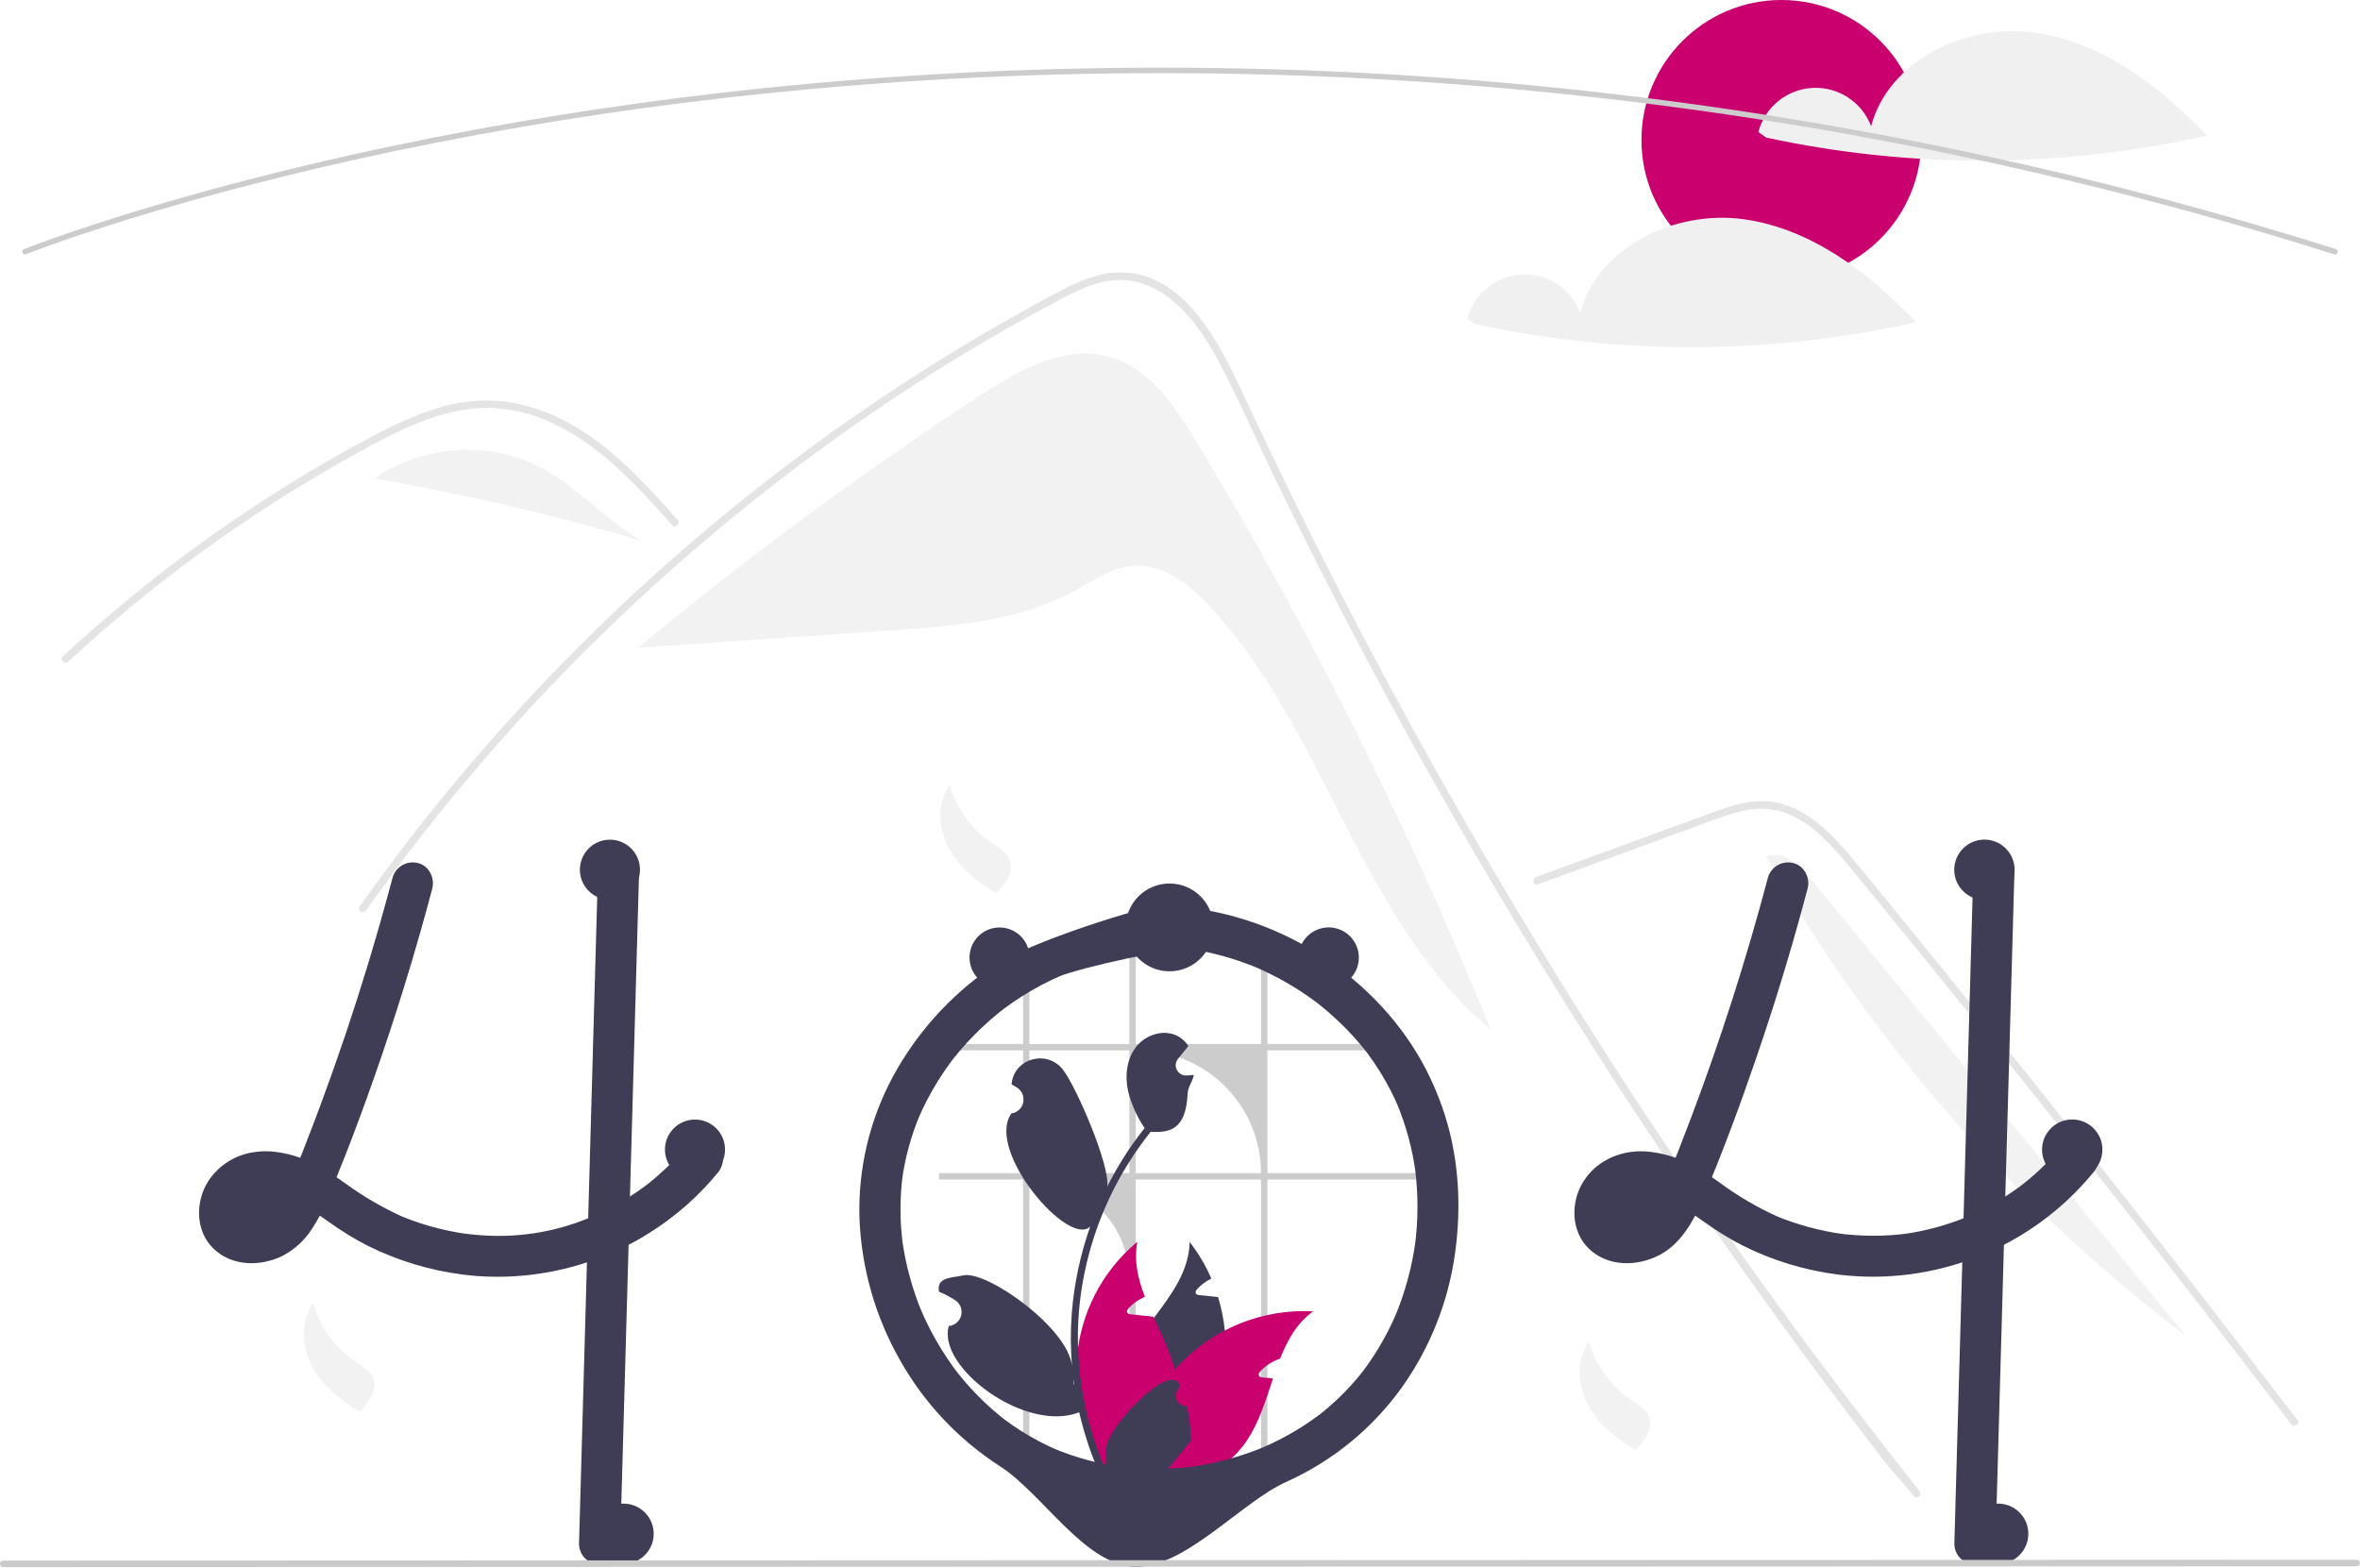
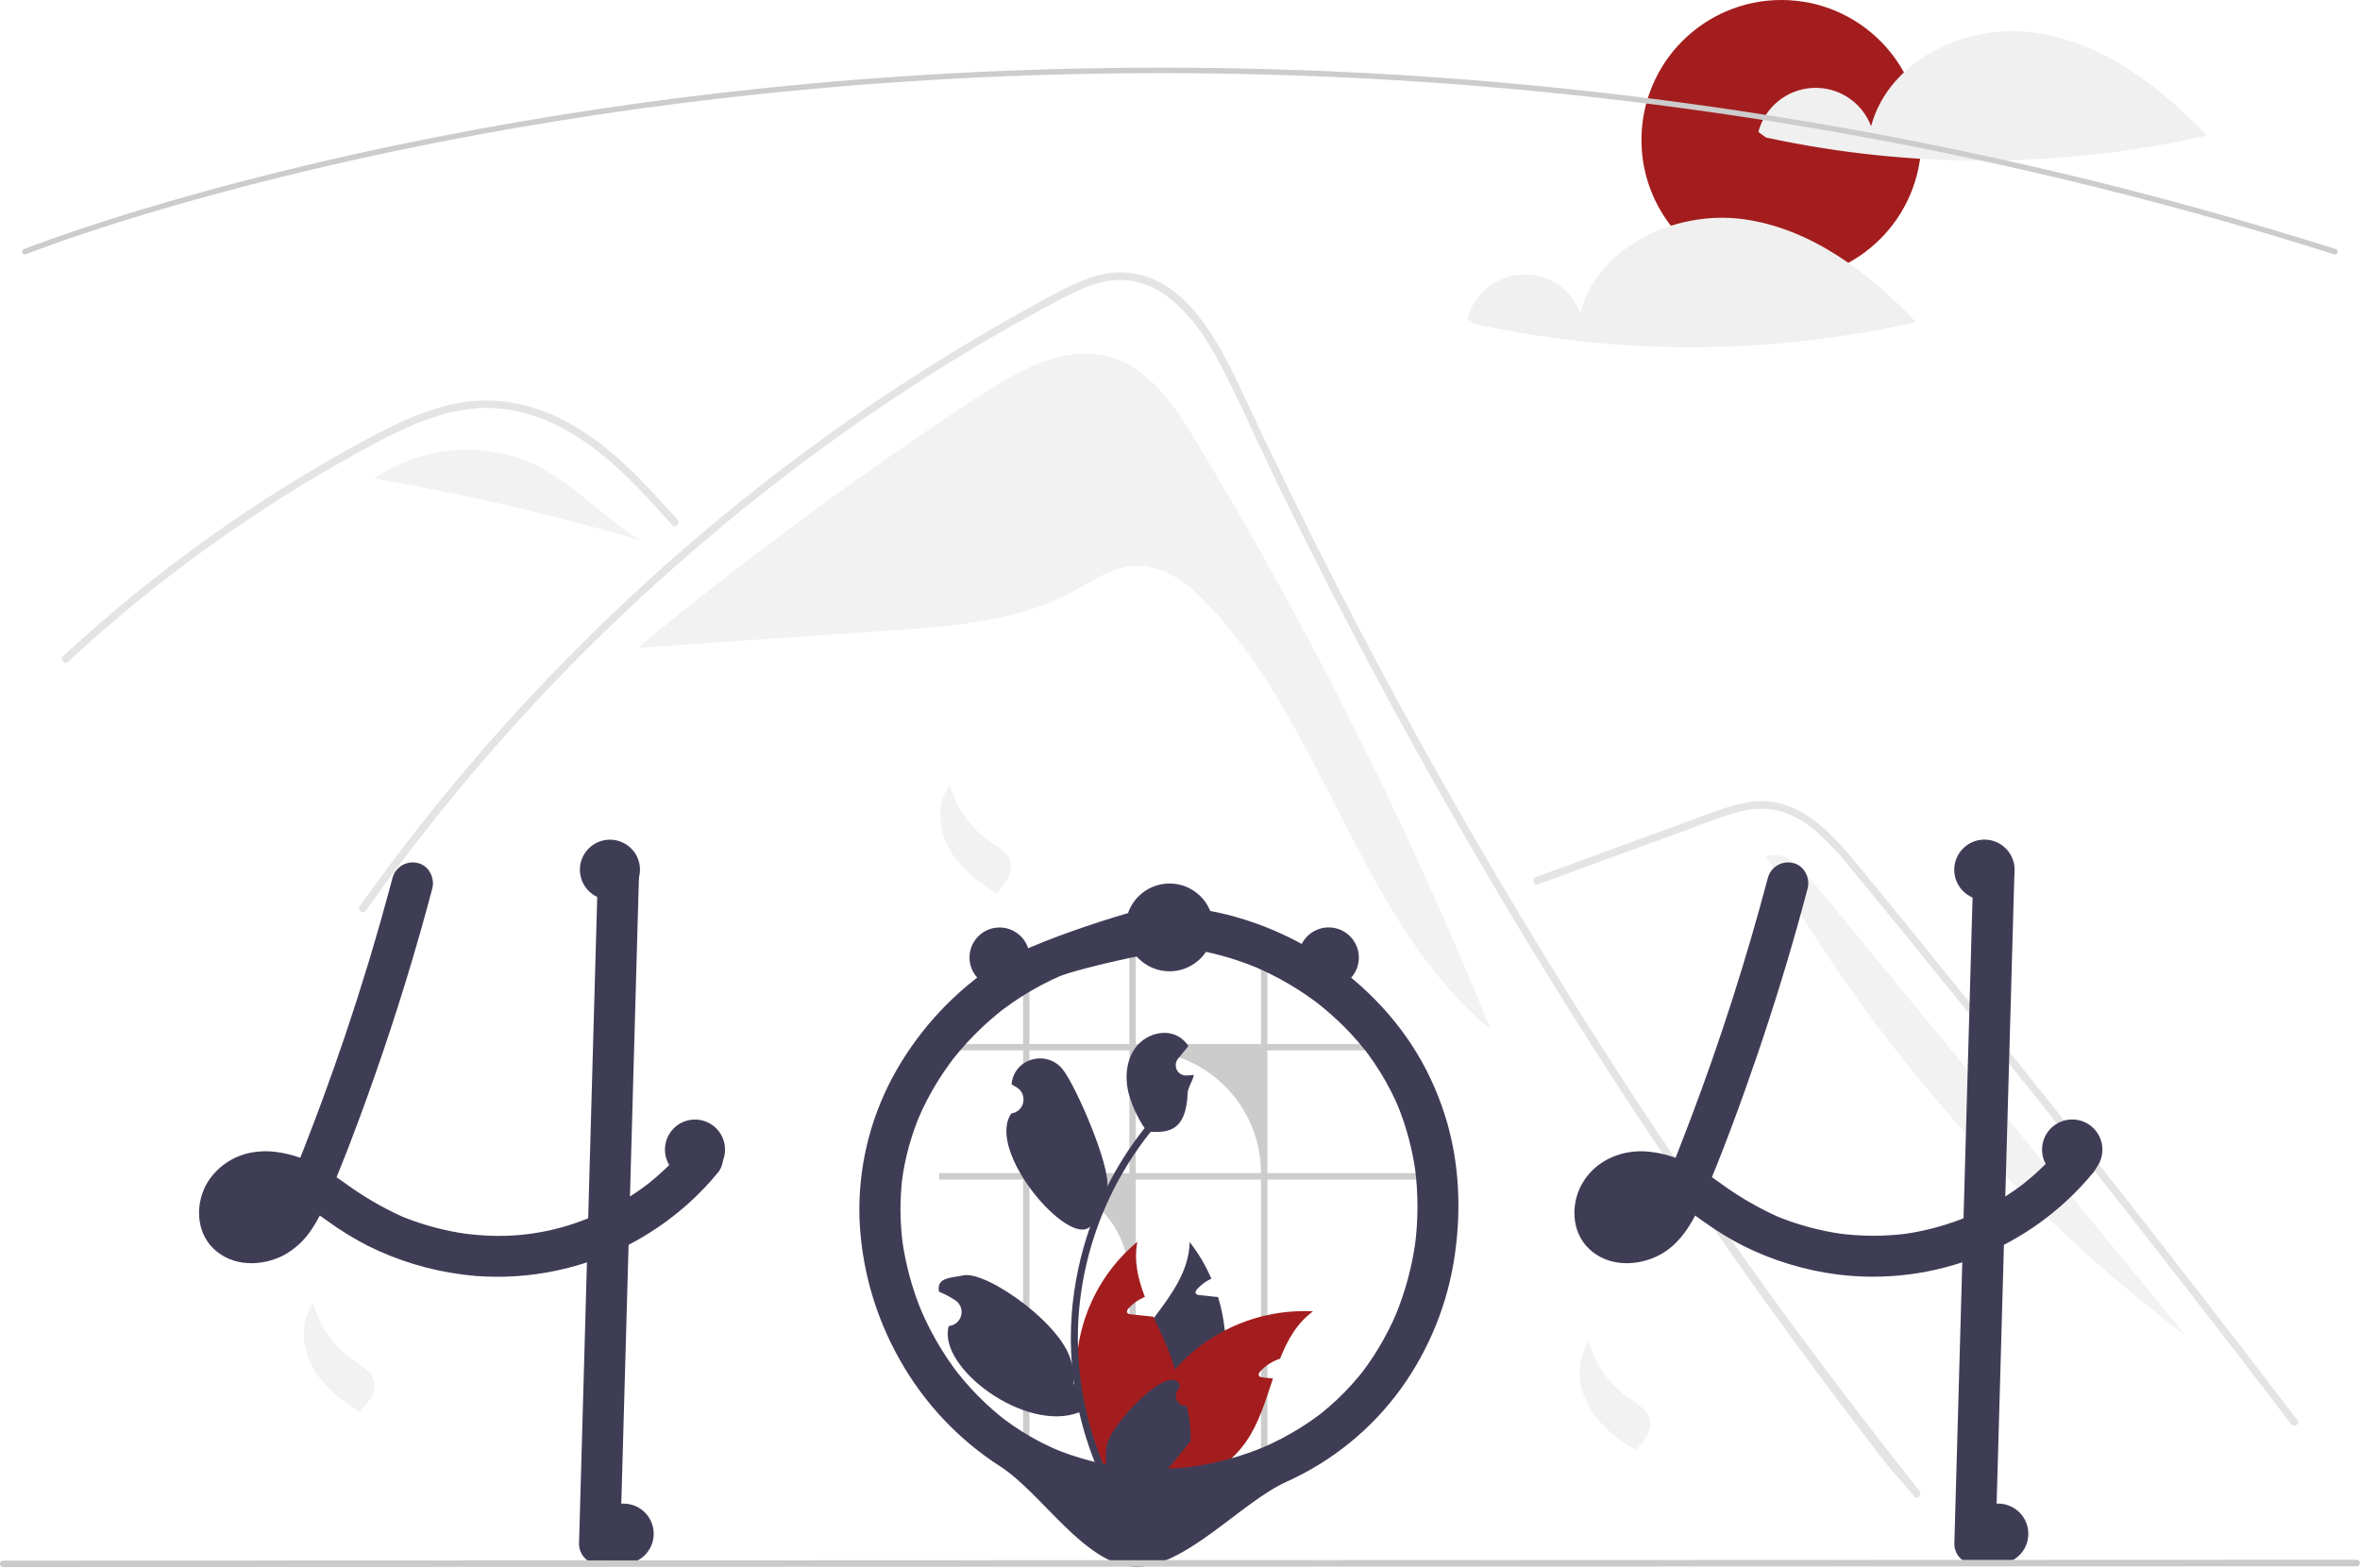
<svg xmlns="http://www.w3.org/2000/svg" data-name="Layer 1" width="860.131" height="571.148" viewBox="0 0 860.131 571.148">
  <path d="M605.67,324.953c-7.669-12.684-16.757-26.228-30.99-30.37-16.482-4.796-33.413,4.732-47.775,14.135a1392.157,1392.157,0,0,0-123.893,91.283l.043.492q46.226-3.188,92.451-6.376c22.265-1.535,45.296-3.283,64.972-13.816,7.467-3.997,14.745-9.336,23.206-9.708,10.512-.462,19.677,6.879,26.88,14.549,42.607,45.371,54.937,114.754,102.738,154.616A1516.995,1516.995,0,0,0,605.67,324.953Z" transform="translate(-169.9343 -164.426)" fill="#f2f2f2" />
  <path d="M867.571,709.781c-4.712-5.95-6.637-7.343-11.285-13.348q-56.764-73.416-106.708-151.792-33.924-53.23-64.483-108.504-14.549-26.278-28.3-52.969-10.67-20.695-20.865-41.638c-1.944-3.988-3.832-7.994-5.711-12.009-4.428-9.442-8.773-18.93-13.439-28.244-5.317-10.616-11.789-21.745-21.553-28.877a29.405,29.405,0,0,0-15.319-5.895c-7.948-.513-15.282,2.769-22.176,6.353-50.439,26.301-97.659,59.276-140.37,96.798A730.778,730.778,0,0,0,303.322,496.247c-1.008,1.439-3.392.064-2.374-1.384q6.009-8.498,12.257-16.813A734.817,734.817,0,0,1,500.805,303.064q18.248-11.826,37.183-22.542c6.362-3.603,12.752-7.16,19.251-10.497,6.371-3.273,13.137-6.215,20.416-6.325,24.77-.385,37.595,27.667,46.405,46.542q4.153,8.911,8.406,17.766,16.075,33.621,33.387,66.628,10.685,20.379,21.837,40.52,34.707,62.718,73.779,122.897c34.506,53.143,68.737,100.089,108.046,149.785C870.596,709.213,868.662,711.175,867.571,709.781Z" transform="translate(-169.9343 -164.426)" fill="#e4e4e4" />
  <path d="M414.916,355.804c-1.439-1.604-2.869-3.209-4.318-4.813-11.422-12.633-23.679-25.118-39.364-32.361a57.11,57.11,0,0,0-23.927-5.546c-8.562.028-16.932,2.273-24.843,5.418-3.74,1.494-7.398,3.19-11.001,4.996-4.116,2.072-8.159,4.281-12.183,6.509q-11.331,6.27-22.368,13.091-21.961,13.572-42.546,29.216-10.671,8.113-20.902,16.758-9.516,8.031-18.646,16.492c-1.302,1.201-3.245-.743-1.944-1.943,1.604-1.494,3.227-2.979,4.85-4.446q6.875-6.215,13.971-12.193,12.939-10.918,26.549-20.993,21.163-15.676,43.783-29.225,11.304-6.765,22.918-12.963c2.338-1.247,4.703-2.466,7.096-3.621a113.116,113.116,0,0,1,16.868-6.866,60.006,60.006,0,0,1,25.476-2.503,66.327,66.327,0,0,1,23.505,8.131c15.401,8.608,27.346,21.919,38.97,34.909C418.033,355.171,416.099,357.124,414.916,355.804Z" transform="translate(-169.9343 -164.426)" fill="#e4e4e4" />
  <path d="M730.477,486.711l36.905-13.498,18.323-6.702c5.968-2.183,11.921-4.667,18.09-6.23a28.539,28.539,0,0,1,16.374.209,37.738,37.738,0,0,1,12.771,7.917,103.64,103.64,0,0,1,10.475,11.186c3.989,4.794,7.92,9.639,11.868,14.467q24.441,29.891,48.563,60.041,24.121,30.15,47.92,60.556,23.857,30.48,47.385,61.216,2.882,3.765,5.76,7.534c1.06,1.388,3.449.02,2.375-1.388Q983.582,650.974,959.549,620.184q-24.092-30.864-48.516-61.466-24.424-30.601-49.179-60.937-6.167-7.558-12.354-15.099c-3.48-4.241-6.92-8.527-10.736-12.474-7.005-7.245-15.758-13.648-26.234-13.822-6.16-.102-12.121,1.852-17.844,3.923-6.17,2.232-12.325,4.506-18.486,6.759l-37.163,13.592-9.291,3.398c-1.649.603-.937,3.262.731,2.652Z" transform="translate(-169.9343 -164.426)" fill="#e4e4e4" />
  <path d="M366.377,334.526c-18.754-9.639-42.771-7.751-60.005,4.291a855.847,855.847,0,0,1,97.371,22.726C390.46,353.759,380.07,341.563,366.377,334.526Z" transform="translate(-169.9343 -164.426)" fill="#f2f2f2" />
  <path d="M306.188,338.784l-3.61,2.935c1.221-1.027,2.491-1.99,3.795-2.901C306.311,338.807,306.249,338.795,306.188,338.784Z" transform="translate(-169.9343 -164.426)" fill="#f2f2f2" />
  <path d="M831.549,486.846c-3.633-4.422-7.56-9.052-12.994-10.848l-5.073.2A575.436,575.436,0,0,0,966.749,651.418Q899.149,569.132,831.549,486.846Z" transform="translate(-169.9343 -164.426)" fill="#f2f2f2" />
  <path d="M516.084,450.367A37.481,37.481,0,0,0,531.015,471.325c2.82,1.92,6.157,3.762,7.122,7.035a8.379,8.379,0,0,1-.874,6.15,24.884,24.884,0,0,1-3.861,5.041l-.137.512c-6.998-4.147-13.656-9.393-17.522-16.551s-4.406-16.539.341-23.145" transform="translate(-169.9343 -164.426)" fill="#f2f2f2" />
  <path d="M749.084,653.367A37.481,37.481,0,0,0,764.015,674.325c2.82,1.92,6.157,3.762,7.122,7.035a8.379,8.379,0,0,1-.874,6.15,24.884,24.884,0,0,1-3.861,5.041l-.137.512c-6.998-4.147-13.656-9.393-17.522-16.551s-4.406-16.539.341-23.145" transform="translate(-169.9343 -164.426)" fill="#f2f2f2" />
  <path d="M284.084,639.367A37.481,37.481,0,0,0,299.015,660.325c2.82,1.92,6.157,3.762,7.122,7.035a8.379,8.379,0,0,1-.874,6.15,24.884,24.884,0,0,1-3.861,5.041l-.137.512c-6.998-4.147-13.656-9.393-17.522-16.551s-4.406-16.539.341-23.145" transform="translate(-169.9343 -164.426)" fill="#f2f2f2" />
-   <circle cx="649.249" cy="51" r="51" fill="#c9006e" />
+   <circle cx="649.249" cy="51" r="51" fill="#a31d1e" />
  <path d="M911.219,176.296c-24.717-3.341-52.935,10.019-59.341,34.124a21.597,21.597,0,0,0-41.094,2.109l2.83,2.027a372.275,372.275,0,0,0,160.659-.726C957.079,195.76,935.935,179.637,911.219,176.296Z" transform="translate(-169.9343 -164.426)" fill="#f0f0f0" />
  <path d="M805.219,244.296c-24.717-3.341-52.935,10.019-59.341,34.124a21.597,21.597,0,0,0-41.094,2.109l2.83,2.027a372.275,372.275,0,0,0,160.659-.726C851.079,263.76,829.935,247.637,805.219,244.296Z" transform="translate(-169.9343 -164.426)" fill="#f0f0f0" />
  <path d="M1020.946,257.154a.982.982,0,0,1-.302-.047C756.237,173.489,523.199,184.424,374.264,208.321c-20.269,3.251-40.591,7.006-60.404,11.161-5.058,1.06-10.306,2.195-15.597,3.378-6.319,1.407-12.554,2.856-18.532,4.306q-3.873.917-7.595,1.849c-3.758.928-7.572,1.895-11.66,2.957-4.568,1.178-9.209,2.413-13.797,3.672a.442.442,0,0,1-.051.015l0.0.001c-5.183,1.415-10.338,2.871-15.323,4.325-2.698.779-5.304,1.548-7.799,2.307-.279.077-.526.151-.776.228l-.536.163c-.311.095-.617.188-.924.275l-.02.006 0.0.001-.812.252c-.968.293-1.912.579-2.841.864-24.545,7.566-38.038,12.949-38.171,13.002a1,1,0,1,1-.744-1.856c.134-.053,13.693-5.463,38.328-13.058.932-.286,1.879-.572,2.85-.866l.754-.234c.026-.01.052-.018.078-.025.305-.087.61-.18.919-.273l.537-.163c.268-.081.531-.161.801-.235,2.479-.754,5.093-1.524,7.798-2.307,4.987-1.455,10.147-2.911,15.334-4.328.016-.006.033-.01.049-.015v-.001c4.604-1.263,9.263-2.503,13.845-3.685,4.094-1.063,7.915-2.032,11.68-2.962q3.738-.93,7.609-1.853c5.985-1.451,12.233-2.902,18.563-4.312,5.299-1.184,10.556-2.322,15.622-3.383,19.843-4.162,40.198-7.923,60.497-11.179C523.096,182.415,756.467,171.463,1021.246,255.201a1.0 1,0,0,1-.301,1.953Z" transform="translate(-169.9343 -164.426)" fill="#ccc" />
  <path d="M432.923,584.266a6.729,6.729,0,0,0-1.7-2.67,6.43,6.43,0,0,0-.92-.71c-2.61-1.74-6.51-2.13-8.99,0a5.81,5.81,0,0,0-.69.71q-1.11,1.365-2.28,2.67c-1.28,1.46-2.59,2.87-3.96,4.24-.39.38-.78.77-1.18,1.15-.23.23-.46.45-.69.67-.88.84-1.78,1.65-2.69,2.45-.48.43-.96.85-1.45,1.26-.73.61-1.46,1.22-2.2,1.81-.07.05-.14.1-.21.16-.02.01-.03.03-.05.04-.01,0-.02,0-.03.02a.179.179,0,0,0-.07.05c-.22.15-.37.25-.48.34.04-.02.08-.05.12-.07-.18.14-.37.28-.55.42-1.75,1.29-3.54,2.53-5.37,3.69a99.21,99.21,0,0,1-14.22,7.55c-.33.13-.67.27-1.01.4a85.97,85.97,0,0,1-40.85,6.02q-2.13-.165-4.26-.45c-1.64-.24-3.27-.53-4.89-.86a97.932,97.932,0,0,1-18.02-5.44,118.652,118.652,0,0,1-20.66-12.12c-1-.71-2.01-1.42-3.02-2.11,1.15-2.82,2.28-5.64,3.38-8.48.55-1.37,1.08-2.74,1.6-4.12,4.09-10.63,7.93-21.36,11.61-32.13q5.58-16.365,10.53-32.92.51-1.68.99-3.36,2.595-8.745,4.98-17.53c.15-.57.31-1.13.45-1.7q.69-2.52,1.35-5.04c1-3.79-1.26-8.32-5.24-9.23a7.634,7.634,0,0,0-9.22,5.24c-.43,1.62-.86,3.23-1.3,4.85q-3.165,11.745-6.66,23.41-.51,1.68-1.02,3.36-7.71,25.41-16.93,50.31-1.11,3.015-2.25,6.01c-.37.98-.74,1.96-1.12,2.94-.73,1.93-1.48,3.86-2.23,5.79-.43,1.13-.87,2.26-1.31,3.38-.29.71-.57,1.42-.85,2.12a41.809,41.809,0,0,0-8.81-2.12l-.48-.06a27.397,27.397,0,0,0-7.01.06,23.914,23.914,0,0,0-17.24,10.66c-4.77,7.51-4.71,18.25,1.98,24.63,6.89,6.57,17.32,6.52,25.43,2.41a28.351,28.351,0,0,0,10.52-9.86,50.569,50.569,0,0,0,2.74-4.65c.21.14.42.28.63.43.8.56,1.6,1.13,2.39,1.69a111.738,111.738,0,0,0,14.51,8.91,108.359,108.359,0,0,0,34.62,10.47c.27.03.53.07.8.1,1.33.17,2.67.3,4.01.41a103.782,103.782,0,0,0,55.58-11.36q2.175-1.125,4.31-2.36,3.315-1.92,6.48-4.08c1.15-.78,2.27-1.57,3.38-2.4a101.042,101.042,0,0,0,13.51-11.95q2.355-2.475,4.51-5.11a8.061,8.061,0,0,0,2.2-5.3A7.564,7.564,0,0,0,432.923,584.266Zm-165.59,23.82c.21-.15.42-.31.62-.47C267.893,607.766,267.603,607.936,267.333,608.086Zm3.21-3.23c-.23.26-.44.52-.67.78a23.366,23.366,0,0,1-2.25,2.2c-.11.1-.23.2-.35.29a.01.01,0,0,0-.01.01,3.804,3.804,0,0,0-.42.22q-.645.39-1.32.72a17.005,17.005,0,0,1-2.71.75,16.799,16.799,0,0,1-2.13.02h-.02a14.823,14.823,0,0,1-1.45-.4c-.24-.12-.47-.26-.7-.4-.09-.08-.17-.16-.22-.21a2.44,2.44,0,0,1-.27-.29.01.01,0,0,0-.01-.01c-.11-.2-.23-.4-.34-.6a.031.031,0,0,1-.01-.02c-.08-.25-.15-.51-.21-.77a12.511,12.511,0,0,1,.01-1.37,13.467,13.467,0,0,1,.54-1.88,11.068,11.068,0,0,1,.69-1.26c.02-.04.12-.2.23-.38.01-.01.01-.01.01-.02.15-.17.3-.35.46-.51.27-.3.56-.56.85-.83a18.022,18.022,0,0,1,1.75-1.01,19.481,19.481,0,0,1,2.93-.79,24.989,24.989,0,0,1,4.41.04,30.301,30.301,0,0,1,4.1,1.01,36.945,36.945,0,0,1-2.77,4.54C270.623,604.746,270.583,604.806,270.543,604.856Zm-11.12-3.29a2.18,2.18,0,0,1-.31.39A1.409,1.409,0,0,1,259.423,601.566Z" transform="translate(-169.9343 -164.426)" fill="#3f3d56" />
  <path d="M402.863,482.136q-.135,4.71-.27,9.42-.285,10.455-.59,20.92-.315,11.775-.66,23.54-.165,6.075-.34,12.15-.465,16.365-.92,32.72c-.03,1.13-.07,2.25-.1,3.38q-.225,8.115-.45,16.23-.255,8.805-.5,17.61-.18,6.6-.37,13.21-1.35,47.895-2.7,95.79a7.648,7.648,0,0,1-7.5,7.5,7.561,7.561,0,0,1-7.5-7.5q.75-26.94,1.52-53.88.675-24.36,1.37-48.72.225-8.025.45-16.06.345-12.09.68-24.18c.03-1.13.07-2.25.1-3.38.02-.99.05-1.97.08-2.96q.66-23.475,1.32-46.96.27-9.24.52-18.49.3-10.545.6-21.08c.09-3.09.17-6.17.26-9.26a7.648,7.648,0,0,1,7.5-7.5A7.561,7.561,0,0,1,402.863,482.136Z" transform="translate(-169.9343 -164.426)" fill="#3f3d56" />
  <path d="M814.291,484.217a893.238,893.238,0,0,1-28.161,87.941c-3.007,7.946-6.083,15.877-9.371,23.712l.756-1.792a54.583,54.583,0,0,1-5.59,10.612q-.229.321-.467.636,1.166-1.49.443-.589c-.254.301-.505.602-.768.895a23.664,23.664,0,0,1-2.249,2.203q-.301.258-.612.504l.938-.729c-.109.257-.873.597-1.111.743a18.254,18.254,0,0,1-2.405,1.219l1.792-.756a19.086,19.086,0,0,1-4.231,1.161l1.994-.268a17.021,17.021,0,0,1-4.298.046l1.994.268a14.002,14.002,0,0,1-3.405-.917l1.792.756a12.012,12.012,0,0,1-1.679-.896c-.271-.177-1.105-.809-.015.025,1.133.866.146.074-.088-.156-.194-.192-.37-.4-.56-.595-.882-.905.996,1.557.397.499a18.182,18.182,0,0,1-.878-1.637l.756,1.792a11.925,11.925,0,0,1-.728-2.651l.268,1.994a13.651,13.651,0,0,1-.003-3.405l-.268,1.994a15.964,15.964,0,0,1,.995-3.68l-.756,1.792a16.729,16.729,0,0,1,1.178-2.298,6.729,6.729,0,0,1,.729-1.071c.049.016-1.269,1.513-.569.757.183-.198.354-.406.539-.602.296-.314.614-.601.926-.898,1.045-.994-1.462.966-.257.179a19.049,19.049,0,0,1,2.749-1.499l-1.792.756a20.311,20.311,0,0,1,4.995-1.34l-1.994.268a25.628,25.628,0,0,1,6.461.076l-1.994-.268a33.211,33.211,0,0,1,7.892,2.22l-1.792-.756c5.39,2.314,10.163,5.749,14.928,9.118a111.95,111.95,0,0,0,14.506,8.906,108.388,108.388,0,0,0,34.622,10.474,103.933,103.933,0,0,0,92.586-36.752,8.078,8.078,0,0,0,2.197-5.303,7.632,7.632,0,0,0-2.197-5.303c-2.752-2.526-7.949-3.239-10.607,0a95.636,95.636,0,0,1-8.107,8.727q-2.017,1.914-4.142,3.71-1.214,1.026-2.461,2.011c-.393.311-1.619,1.138.263-.197-.431.306-.845.64-1.271.955a99.269,99.269,0,0,1-20.332,11.565l1.792-.756a96.836,96.836,0,0,1-24.171,6.622l1.994-.268a97.643,97.643,0,0,1-25.754-.038l1.994.268a99.8,99.8,0,0,1-24.857-6.77l1.792.756a116.025,116.025,0,0,1-21.736-12.591,86.877,86.877,0,0,0-11.113-6.994,42.824,42.824,0,0,0-14.438-4.389c-9.439-1.111-19.057,2.566-24.246,10.72-4.776,7.505-4.714,18.244,1.974,24.625,6.888,6.572,17.318,6.517,25.436,2.406,7.817-3.959,12.513-12.185,15.815-19.942,7.431-17.455,14.01-35.314,20.14-53.263q9.097-26.637,16.499-53.813.917-3.366,1.807-6.739c1.001-3.789-1.261-8.32-5.238-9.226a7.633,7.633,0,0,0-9.226,5.238Z" transform="translate(-169.9343 -164.426)" fill="#3f3d56" />
  <path d="M889.124,482.136l-2.7,95.793-2.685,95.294-1.518,53.884a7.565,7.565,0,0,0,7.5,7.5,7.649,7.649,0,0,0,7.5-7.5l2.7-95.793,2.685-95.294,1.518-53.884a7.565,7.565,0,0,0-7.5-7.5,7.649,7.649,0,0,0-7.5,7.5Z" transform="translate(-169.9343 -164.426)" fill="#3f3d56" />
  <path d="M629.526,700.361h2.329V594.319h54.329v-2.323H631.855V547.252H673.81q-.923-1.173-1.899-2.317H631.855V515.382c-.77-.328-1.547-.645-2.329-.944V544.935h-45.652V507.07c-.782.036-1.553.09-2.329.155v37.71h-36.42V516.684c-.782.346-1.553.711-2.317,1.093V544.935h-30.616v2.317h30.616v44.744h-30.616v2.323h30.616V700.361h2.317V594.319a36.413,36.413,0,0,1,36.42,36.42v69.622h2.329V594.319h45.652Zm-84.401-108.365V547.252h36.42v44.744Zm38.749,0V547.252h.914a44.741,44.741,0,0,1,44.738,44.744Z" transform="translate(-169.9343 -164.426)" opacity="0.2" />
  <path d="M615.303,668.566a63.059,63.059,0,0,1-20.05,33.7c-.74.64-1.48,1.26-2.25,1.87q-2.805.255-5.57.52c-1.53.14-3.04.29-4.54.43l-.27.03-.19-1.64-.76-6.64a37.623,37.623,0,0,1-3.3-32.44c2.64-7.12,7.42-13.41,12.12-19.65,6.49-8.62,12.8-17.14,13.03-27.65a60.544,60.544,0,0,1,7.9,13.33,16.432,16.432,0,0,0-5.12,3.77c-.41.45-.82,1.08-.54,1.62.24.46.84.57,1.36.63,1.25.13,2.51.26,3.76.39,1,.11,2,.21,3,.32a63.99,63.99,0,0,1,2.45,12.18A61.189,61.189,0,0,1,615.303,668.566Z" transform="translate(-169.9343 -164.426)" fill="#3f3d56" />
-   <path d="M648.503,642.356c-5.9,4.29-9.35,10.46-12.03,17.26a16.628,16.628,0,0,0-7.17,4.58c-.41.45-.82,1.08-.54,1.62.24.46.84.57,1.36.63,1.25.13,2.51.26,3.76.39-2.68,8.04-5.14,16.36-9.88,23.15a36.989,36.989,0,0,1-12.03,10.91,38.492,38.492,0,0,1-4.02,1.99q-7.62.585-14.95,1.25-2.805.255-5.57.52c-1.53.14-3.04.29-4.54.43q-.015-.825,0-1.65a63.304,63.304,0,0,1,15.25-39.86c.45-.52.91-1.03,1.38-1.54a61.792,61.792,0,0,1,16.81-12.7A62.654,62.654,0,0,1,648.503,642.356Z" transform="translate(-169.9343 -164.426)" fill="#c9006e" />
-   <path d="M589.163,699.526l-1.15,3.4-.58,1.73c-1.53.14-3.04.29-4.54.43l-.27.03c-1.66.17-3.31.34-4.96.51-.43-.5-.86-1.01-1.28-1.53a62.03,62.03,0,0,1,8.07-87.11c-1.32,6.91.22,13.53,2.75,20.1-.27.11-.53.22-.78.34a16.432,16.432,0,0,0-5.12,3.77c-.41.45-.82,1.08-.54,1.62.24.46.84.57,1.36.63,1.25.13,2.51.26,3.76.39,1,.11,2,.21,3,.32q.705.075,1.41.15c.07.15.13.29.2.44,2.85,6.18,5.92,12.39,7.65,18.83a43.666,43.666,0,0,1,1.02,4.91A37.604,37.604,0,0,1,589.163,699.526Z" transform="translate(-169.9343 -164.426)" fill="#c9006e" />
+   <path d="M648.503,642.356c-5.9,4.29-9.35,10.46-12.03,17.26a16.628,16.628,0,0,0-7.17,4.58c-.41.45-.82,1.08-.54,1.62.24.46.84.57,1.36.63,1.25.13,2.51.26,3.76.39-2.68,8.04-5.14,16.36-9.88,23.15a36.989,36.989,0,0,1-12.03,10.91,38.492,38.492,0,0,1-4.02,1.99q-7.62.585-14.95,1.25-2.805.255-5.57.52c-1.53.14-3.04.29-4.54.43q-.015-.825,0-1.65a63.304,63.304,0,0,1,15.25-39.86c.45-.52.91-1.03,1.38-1.54a61.792,61.792,0,0,1,16.81-12.7A62.654,62.654,0,0,1,648.503,642.356Z" transform="translate(-169.9343 -164.426)" fill="#a31d1e" />
+   <path d="M589.163,699.526l-1.15,3.4-.58,1.73c-1.53.14-3.04.29-4.54.43l-.27.03c-1.66.17-3.31.34-4.96.51-.43-.5-.86-1.01-1.28-1.53a62.03,62.03,0,0,1,8.07-87.11c-1.32,6.91.22,13.53,2.75,20.1-.27.11-.53.22-.78.34a16.432,16.432,0,0,0-5.12,3.77c-.41.45-.82,1.08-.54,1.62.24.46.84.57,1.36.63,1.25.13,2.51.26,3.76.39,1,.11,2,.21,3,.32q.705.075,1.41.15c.07.15.13.29.2.44,2.85,6.18,5.92,12.39,7.65,18.83a43.666,43.666,0,0,1,1.02,4.91A37.604,37.604,0,0,1,589.163,699.526Z" transform="translate(-169.9343 -164.426)" fill="#a31d1e" />
  <path d="M689.821,554.487c-8.609-16.792-21.946-30.921-37.632-41.304a114.237,114.237,0,0,0-52.563-18.38q-3.69-.335-7.399-.393c-2.921-.044-46.866,12.632-61.587,22.982a114.295,114.295,0,0,0-35.333,39.527,102.5,102.5,0,0,0-12.126,51.633,113.564,113.564,0,0,0,14.703,51.476,110.475,110.475,0,0,0,36.444,38.746C549.667,708.561,565.074,734.51,583.183,735.426c18.246.923,39.054-23.555,55.695-30.987a104.425,104.425,0,0,0,41.726-34.005,110.25,110.25,0,0,0,19.599-48.948c2.574-18.083,1.374-36.733-4.801-54.016a111.86,111.86,0,0,0-5.58-12.983c-1.78-3.505-6.996-4.796-10.261-2.691a7.68,7.68,0,0,0-2.691,10.261q1.568,3.088,2.915,6.278l-.756-1.792a101.151,101.151,0,0,1,6.876,25.538l-.268-1.994a109.229,109.229,0,0,1-.066,28.683l.268-1.994a109.734,109.734,0,0,1-7.555,27.674l.756-1.792a104.212,104.212,0,0,1-6.672,13.098q-1.923,3.186-4.081,6.222c-.632.888-1.283,1.761-1.939,2.631-.856,1.136,1.167-1.483.282-.369-.151.19-.3.38-.452.569q-.681.852-1.382,1.688a93.613,93.613,0,0,1-10.176,10.384q-1.366,1.192-2.778,2.331c-.469.378-.932.773-1.421,1.125.019-.013,1.58-1.199.656-.511-.29.216-.579.436-.87.652q-2.91,2.156-5.974,4.092a103.485,103.485,0,0,1-14.756,7.713l1.792-.756a109.215,109.215,0,0,1-27.597,7.552l1.994-.268a108.154,108.154,0,0,1-28.589.051l1.994.268a99.835,99.835,0,0,1-25.095-6.784l1.792.756a93.643,93.643,0,0,1-13.416-6.991q-3.174-2-6.184-4.247c-.286-.214-.57-.43-.855-.645-.915-.691.658.51.67.518a19.169,19.169,0,0,1-1.535-1.225q-1.454-1.184-2.861-2.422a101.989,101.989,0,0,1-10.493-10.709q-1.213-1.434-2.374-2.911c-.335-.426-.947-1.29.404.529-.178-.239-.362-.474-.542-.712q-.647-.858-1.276-1.728-2.203-3.048-4.188-6.246a109.29,109.29,0,0,1-7.805-15.108l.756,1.792a106.588,106.588,0,0,1-7.34-26.837l.268,1.994a97.866,97.866,0,0,1-.048-25.636l-.268,1.994A94.673,94.673,0,0,1,505.276,570.55l-.756,1.792a101.557,101.557,0,0,1,7.195-13.856q2.066-3.323,4.378-6.485.525-.718,1.062-1.428c.324-.428,1.215-1.493-.305.388.149-.184.293-.374.439-.56q1.269-1.608,2.6-3.165A107.402,107.402,0,0,1,530.772,536.215q1.474-1.292,2.995-2.529.691-.562,1.391-1.113c.187-.147.376-.291.562-.439-1.997,1.59-.555.433-.102.093q3.134-2.348,6.435-4.461a103.644,103.644,0,0,1,15.387-8.108l-1.792.756c7.76-3.258,42.141-10.949,48.394-10.11l-1.994-.268A106.225,106.225,0,0,1,628.768,517.419l-1.792-.756a110.313,110.313,0,0,1,12.6,6.329q3.043,1.784,5.967,3.763,1.384.937,2.738,1.915.677.489,1.346.989c.248.185.494.373.741.558,1.039.779-1.431-1.128-.342-.267a110.843,110.843,0,0,1,10.368,9.253q2.401,2.445,4.637,5.045,1.147,1.334,2.246,2.708c.364.455,1.605,2.101.084.085.372.493.747.982,1.114,1.479a97.977,97.977,0,0,1,8.392,13.538c1.793,3.498,6.987,4.802,10.261,2.691A7.677,7.677,0,0,0,689.821,554.487Z" transform="translate(-169.9343 -164.426)" fill="#3f3d56" />
  <path d="M602.431,676.882a3.78,3.78,0,0,1-2.739-6.551c.095-.379.164-.651.259-1.03q-.051-.124-.103-.247c-3.48-8.298-25.685,14.833-26.645,22.632a30.029,30.029,0,0,0,.527,10.328A120.392,120.392,0,0,1,562.778,652.01a116.202,116.202,0,0,1,.721-12.963q.597-5.293,1.657-10.511a121.787,121.787,0,0,1,24.151-51.616c6.874.384,12.898-.663,13.48-13.985.103-2.37,1.861-4.422,2.248-6.756-.656.086-1.323.14-1.979.183-.204.011-.42.021-.624.032l-.077.003a3.745,3.745,0,0,1-3.076-6.101q.425-.523.851-1.046c.43-.538.871-1.065,1.302-1.603a1.865,1.865,0,0,0,.14-.161c.495-.613.99-1.216,1.485-1.829a10.829,10.829,0,0,0-3.55-3.432c-4.959-2.905-11.801-.893-15.384,3.593-3.593,4.486-4.271,10.779-3.023,16.384a43.398,43.398,0,0,0,6.003,13.383c-.269.344-.549.678-.818,1.022a122.574,122.574,0,0,0-12.794,20.268c1.016-7.939-11.412-36.608-16.218-42.681-5.773-7.294-17.611-4.111-18.628,5.136q-.015.134-.029.268,1.071.604,2.096,1.282a5.127,5.127,0,0,1-2.067,9.33l-.105.016c-9.556,13.644,21.077,49.155,28.745,41.181a125.11,125.11,0,0,0-6.734,31.693,118.664,118.664,0,0,0,.086,19.16l-.032-.226C558.902,648.154,529.674,627.514,521.139,629.233c-4.917.99-9.76.765-9.013,5.725q.018.119.036.237a34.442,34.442,0,0,1,3.862,1.861q1.071.604,2.096,1.282a5.127,5.127,0,0,1-2.067,9.33l-.105.016c-.075.011-.14.022-.215.032-4.35,14.966,27.907,39.12,47.518,31.435h.011a125.075,125.075,0,0,0,8.402,24.528H601.679c.108-.334.204-.678.301-1.011a34.102,34.102,0,0,1-8.305-.495c2.227-2.733,4.454-5.487,6.681-8.219a1.861,1.861,0,0,0,.14-.161c1.13-1.398,2.27-2.786,3.399-4.185l.001-.002a49.952,49.952,0,0,0-1.464-12.725Zm-34.371-67.613.016-.021-.016.043Zm-6.648,59.932-.258-.581c.011-.42.011-.839,0-1.269,0-.118-.021-.237-.021-.355.097.742.183,1.485.29,2.227Z" transform="translate(-169.9343 -164.426)" fill="#3f3d56" />
  <circle cx="95.249" cy="439" r="11" fill="#3f3d56" />
  <circle cx="227.249" cy="559" r="11" fill="#3f3d56" />
  <circle cx="728.249" cy="559" r="11" fill="#3f3d56" />
  <circle cx="755.249" cy="419" r="11" fill="#3f3d56" />
  <circle cx="723.249" cy="317" r="11" fill="#3f3d56" />
  <path d="M434.183,583.426a10.949,10.949,0,1,1-.21-2.16A10.992,10.992,0,0,1,434.183,583.426Z" transform="translate(-169.9343 -164.426)" fill="#3f3d56" />
  <circle cx="484.249" cy="349" r="11" fill="#3f3d56" />
  <path d="M545.183,513.426a10.949,10.949,0,1,1-.21-2.16A10.992,10.992,0,0,1,545.183,513.426Z" transform="translate(-169.9343 -164.426)" fill="#3f3d56" />
  <path d="M403.183,481.426a10.949,10.949,0,1,1-.21-2.16A10.992,10.992,0,0,1,403.183,481.426Z" transform="translate(-169.9343 -164.426)" fill="#3f3d56" />
  <circle cx="599.249" cy="443" r="11" fill="#3f3d56" />
  <circle cx="426.249" cy="338" r="16" fill="#3f3d56" />
  <path d="M1028.875,735.267l-857.75.307a1.191,1.191,0,1,1,0-2.381l857.75-.307a1.191,1.191,0,0,1,0,2.381Z" transform="translate(-169.9343 -164.426)" fill="#cacaca" />
</svg>
